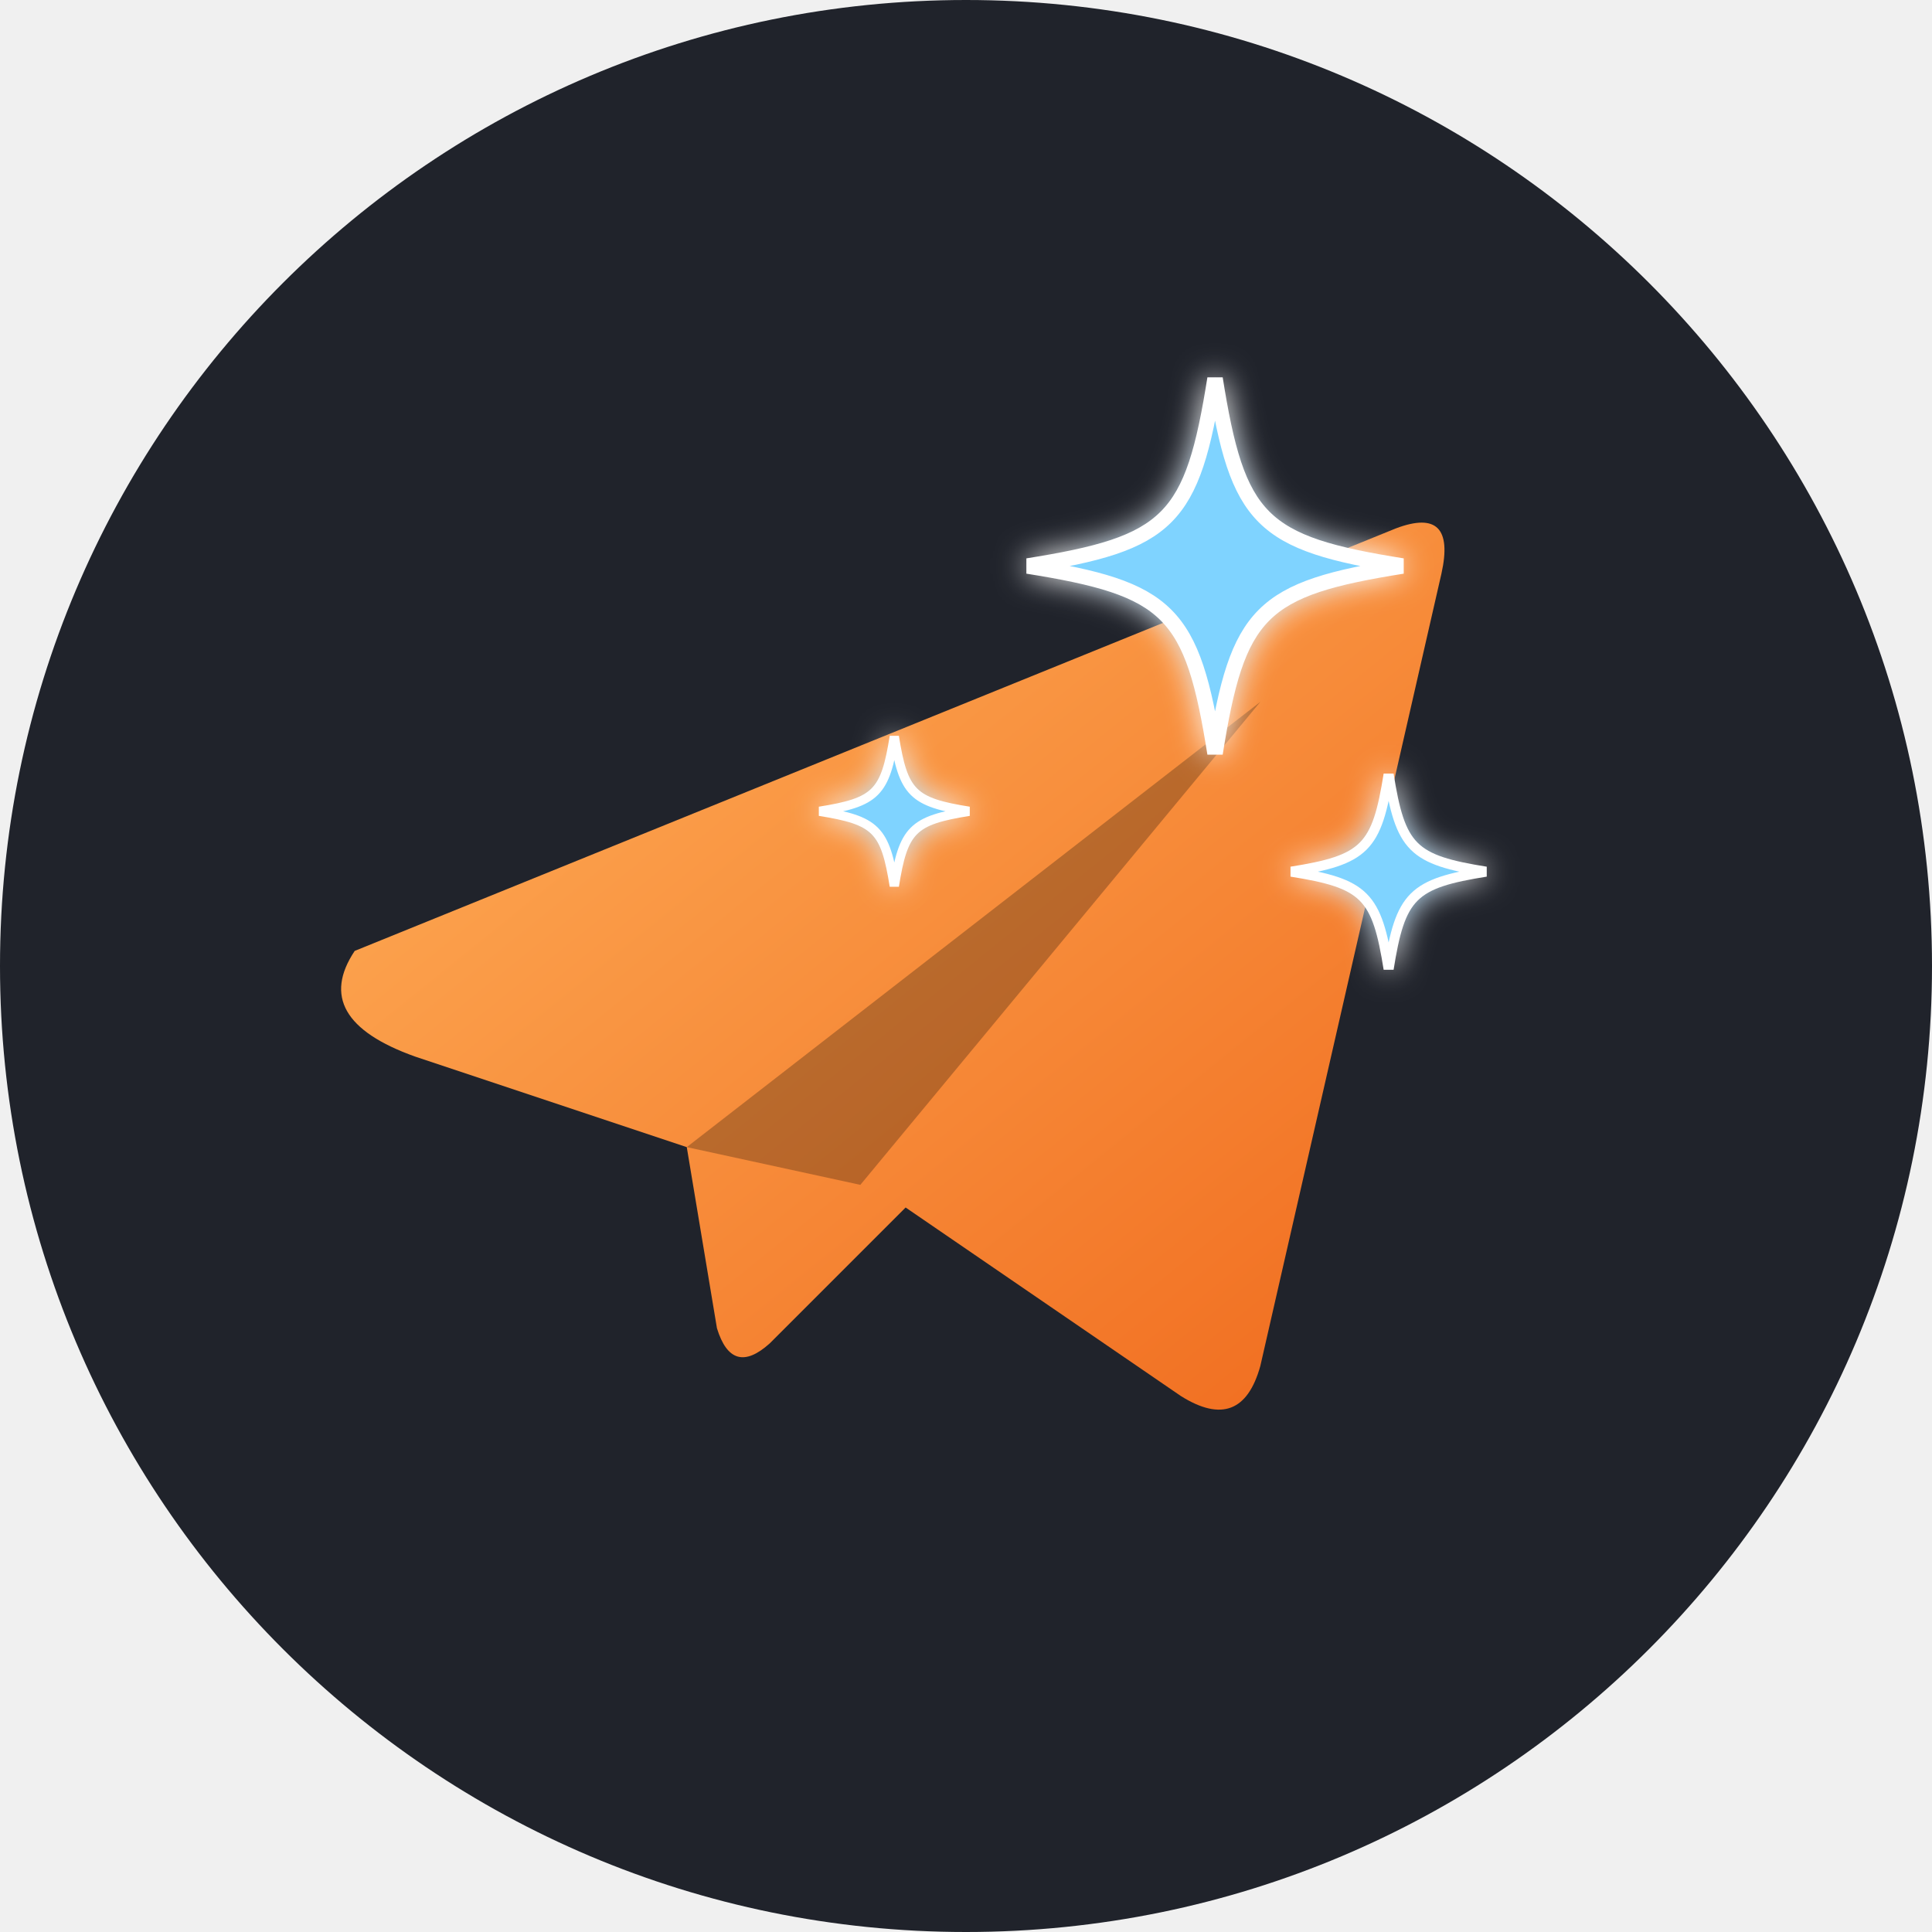
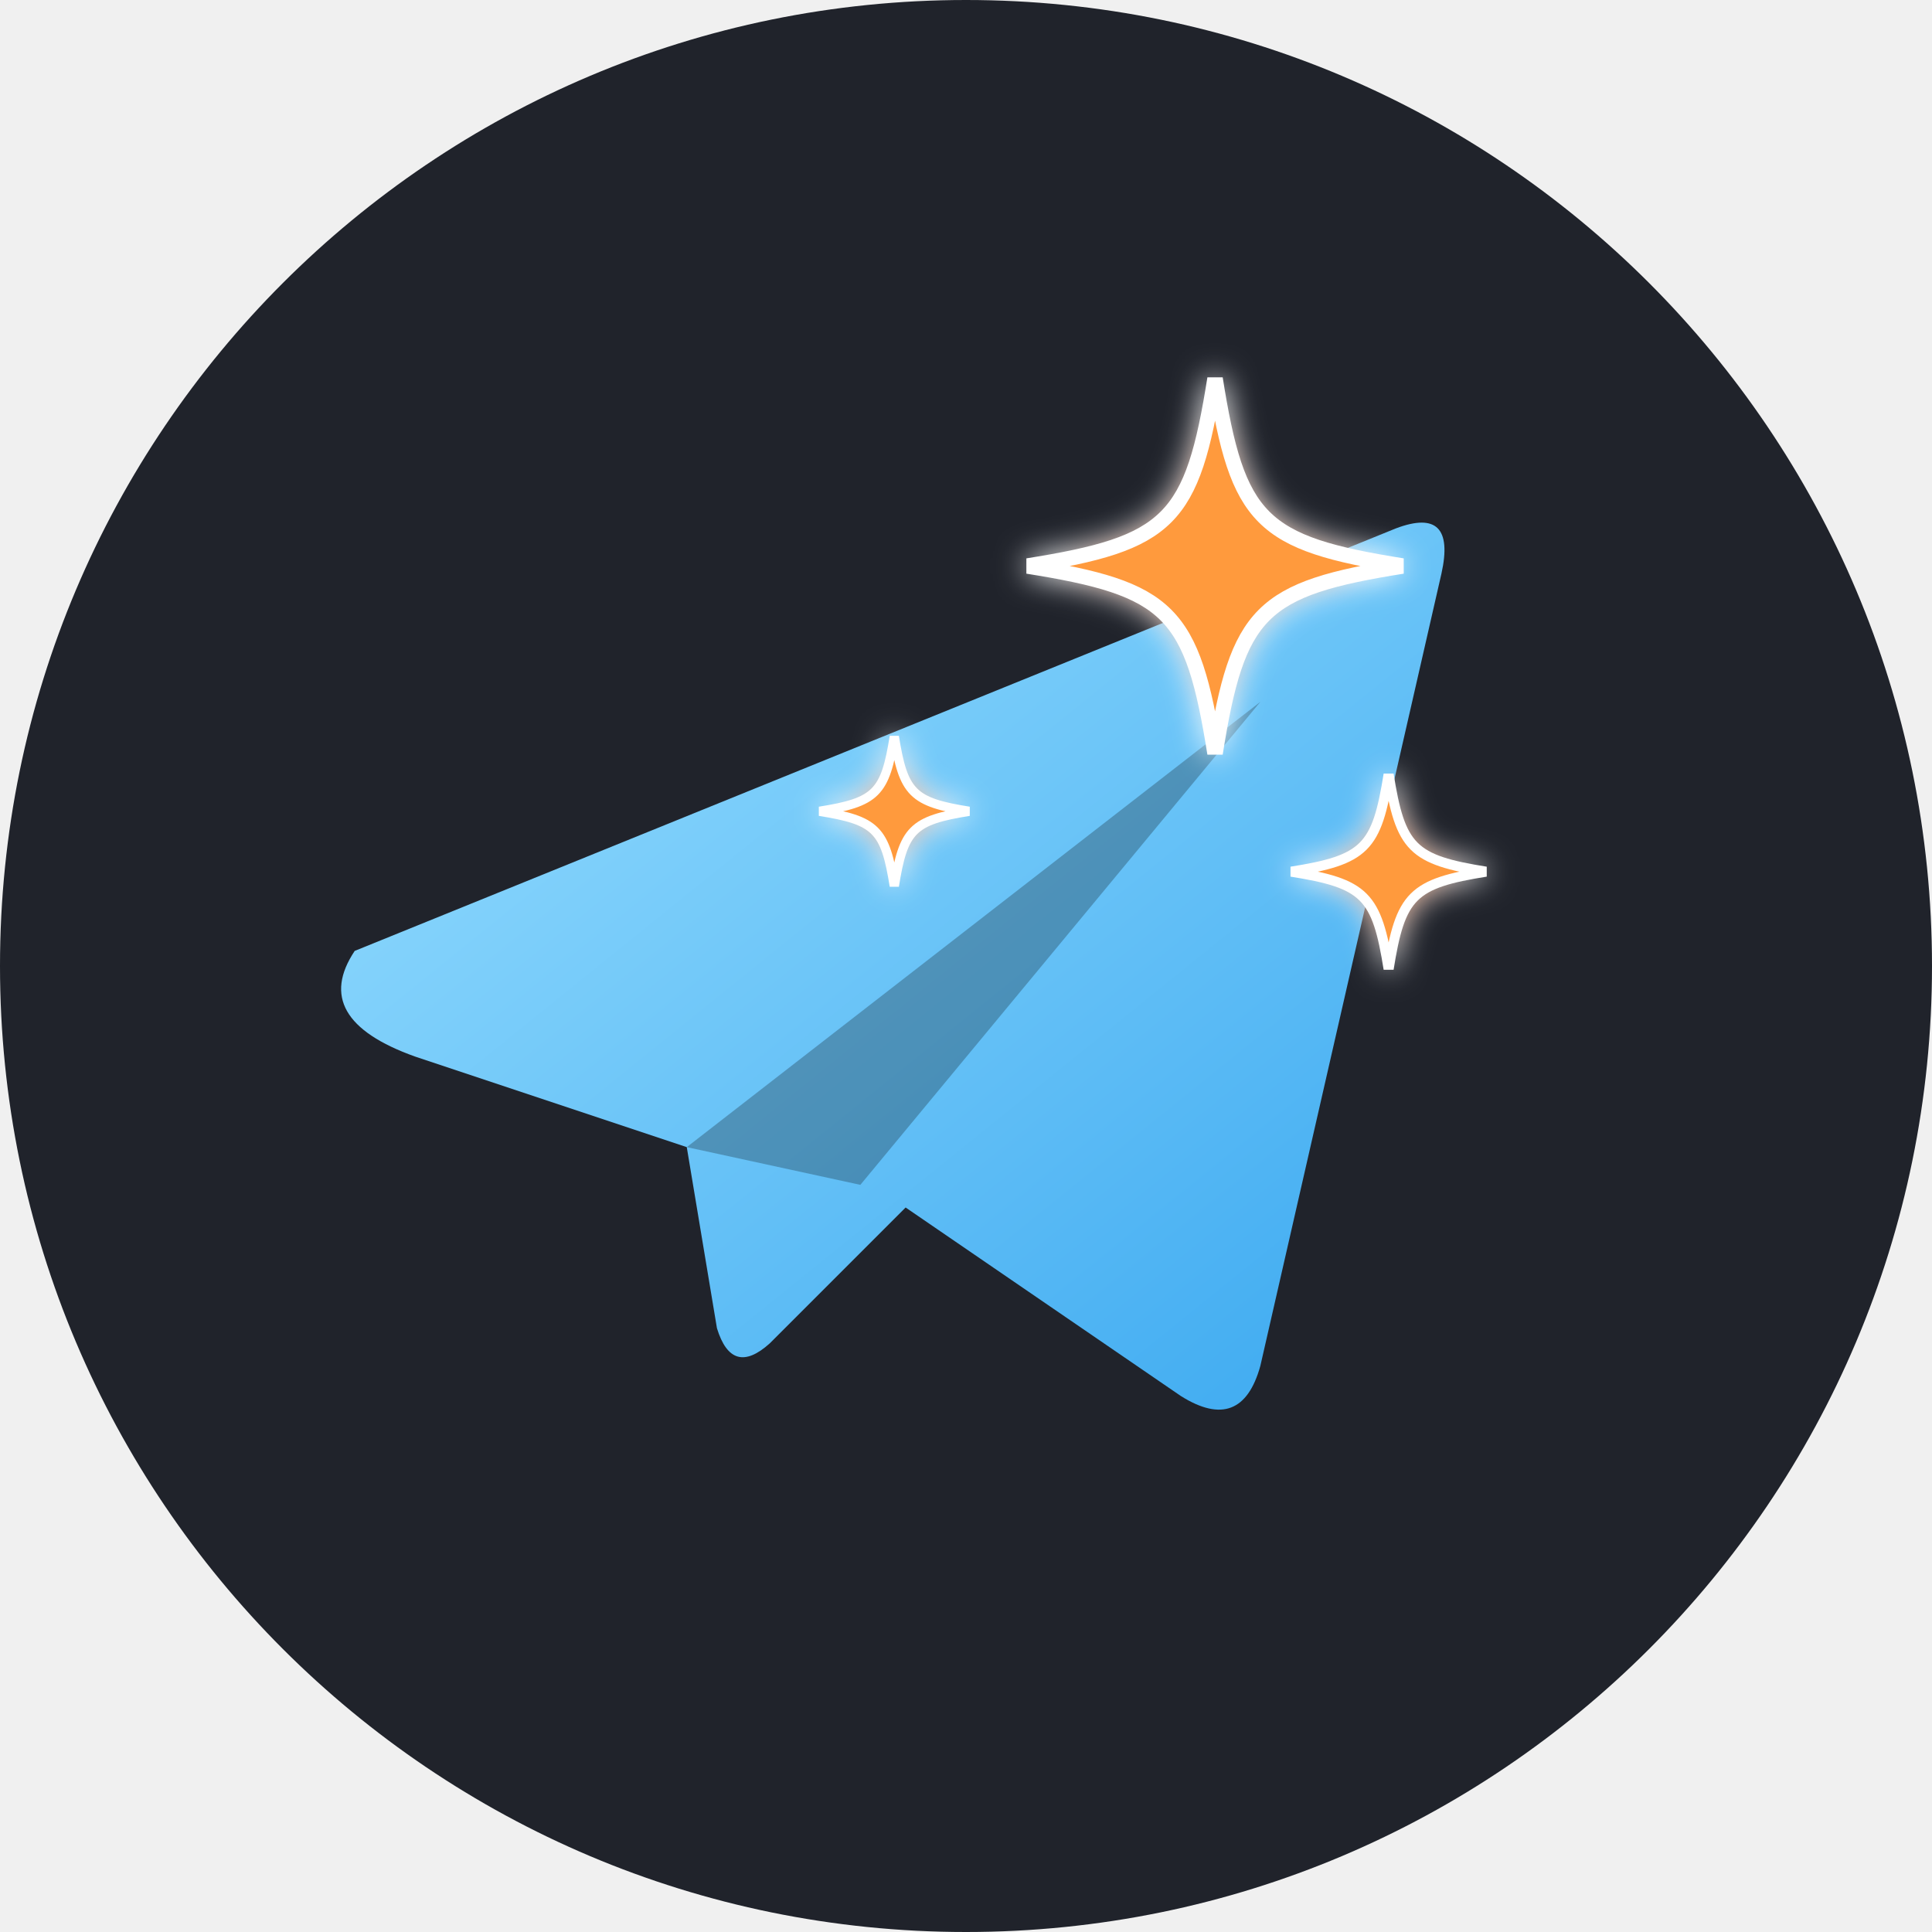
<svg xmlns="http://www.w3.org/2000/svg" xmlns:xlink="http://www.w3.org/1999/xlink" viewBox="0 0 512 512">
  <defs>
    <linearGradient id="ga" x1="0" y1="0" x2="1" y2="1">
-       <stop offset="0" stop-color="#FFB25B" />
-       <stop offset="1" stop-color="#F06A1D" />
+       <stop offset="0" stop-color="#9BE0FF" />
+       <stop offset="1" stop-color="#3AA8F0" />
    </linearGradient>
    <symbol id="spark" viewBox="-50 -50 100 100">
      <path d="M0,-50 C6,-12 12,-6 50,0 C12,6 6,12 0,50 C-6,12 -12,6 -50,0 C-12,-6 -6,-12 0,-50Z" />
    </symbol>
    <symbol id="plane" viewBox="0 0 512 512">
      <path d="M112 262 L388 150 Q404 144 400 162 L352 372 Q347 390 331 380 L258 330 L222 366 Q212 375 208 362 L200 314 L128 290 Q100 280 112 262Z" />
      <path d="M200 314 L352 196 L246 324Z" opacity=".25" fill="#000" />
    </symbol>
    <filter id="glow">
      <feGaussianBlur stdDeviation="4" result="b" />
      <feMerge>
        <feMergeNode in="b" />
        <feMergeNode in="SourceGraphic" />
      </feMerge>
    </filter>
  </defs>
  <circle cx="256" cy="256" r="256" fill="#20232B" />
  <use xlink:href="#plane" x="-18" y="-10" width="512" height="512" fill="url(#ga)" />
  <g filter="url(#glow)">
-     <use xlink:href="#spark" x="272" y="100" width="100" height="100" fill="#7FD3FF" stroke="#fff" stroke-width="4" />
-     <use xlink:href="#spark" x="342" y="205" width="52" height="52" fill="#7FD3FF" stroke="#fff" stroke-width="5" />
-     <use xlink:href="#spark" x="217" y="195" width="40" height="40" fill="#7FD3FF" stroke="#fff" stroke-width="6" />
+     <use xlink:href="#spark" x="272" y="100" width="100" height="100" fill="#FF9A3D" stroke="#fff" stroke-width="4" />
+     <use xlink:href="#spark" x="342" y="205" width="52" height="52" fill="#FF9A3D" stroke="#fff" stroke-width="5" />
+     <use xlink:href="#spark" x="217" y="195" width="40" height="40" fill="#FF9A3D" stroke="#fff" stroke-width="6" />
  </g>
</svg>
